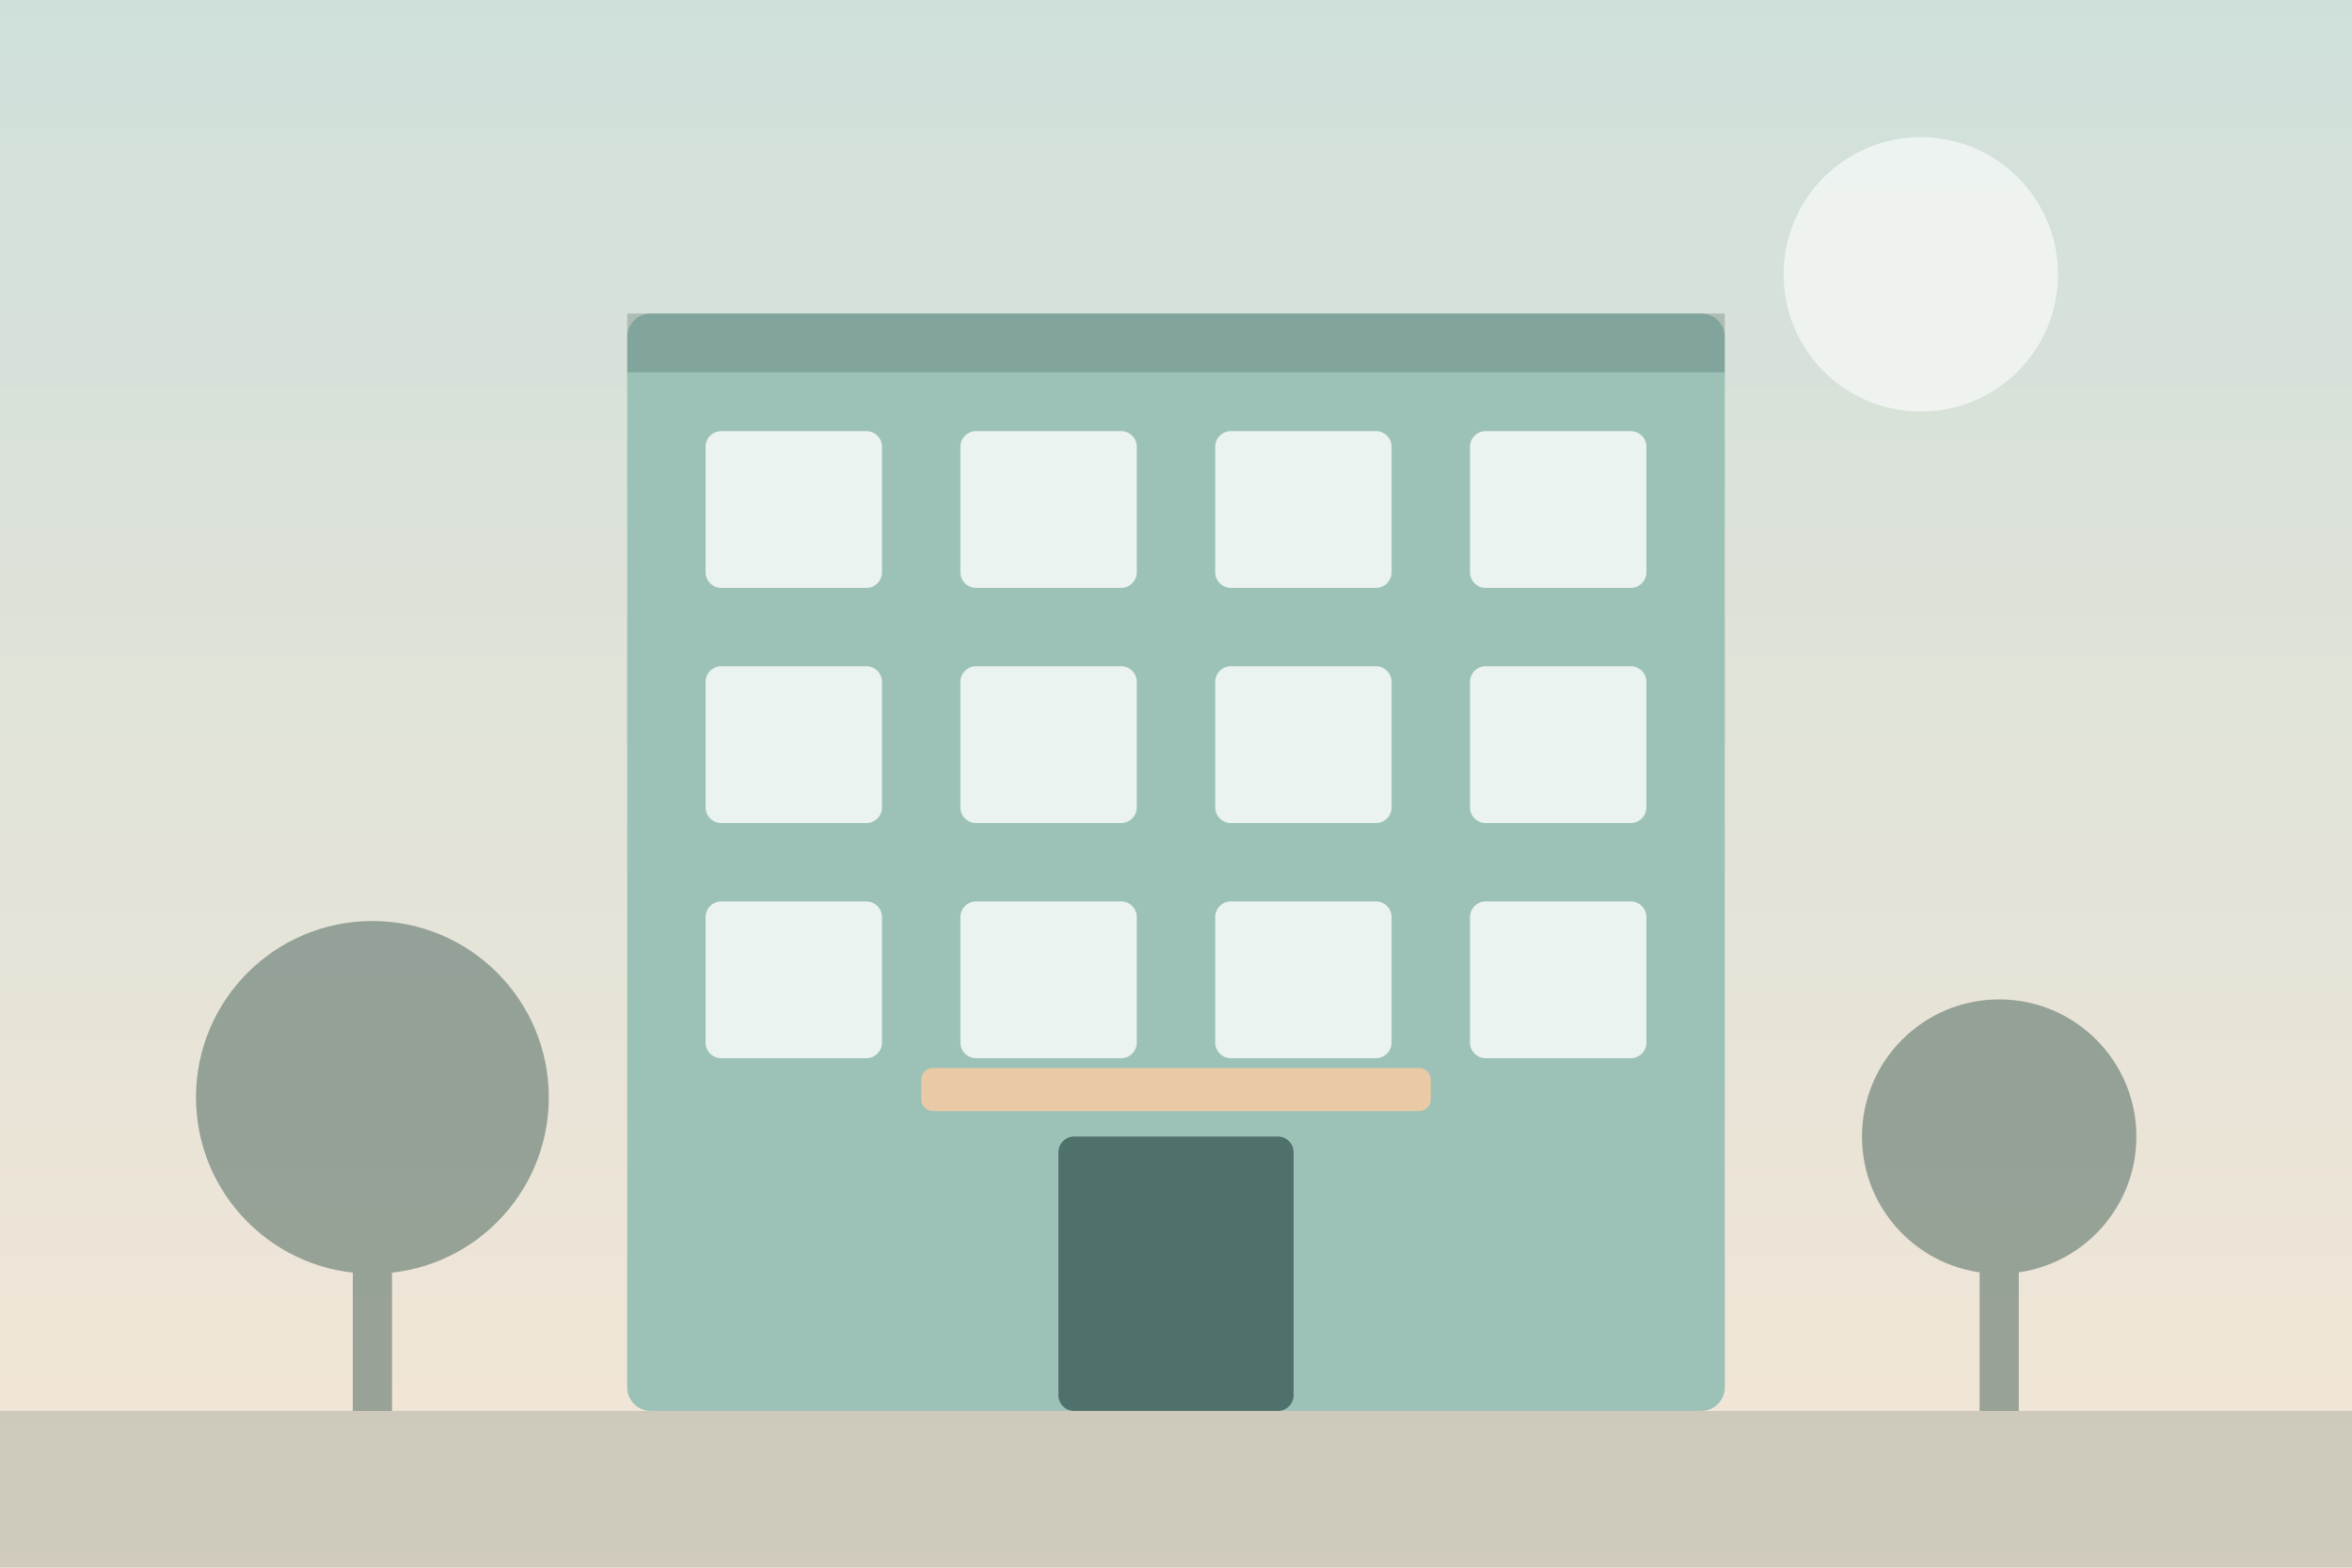
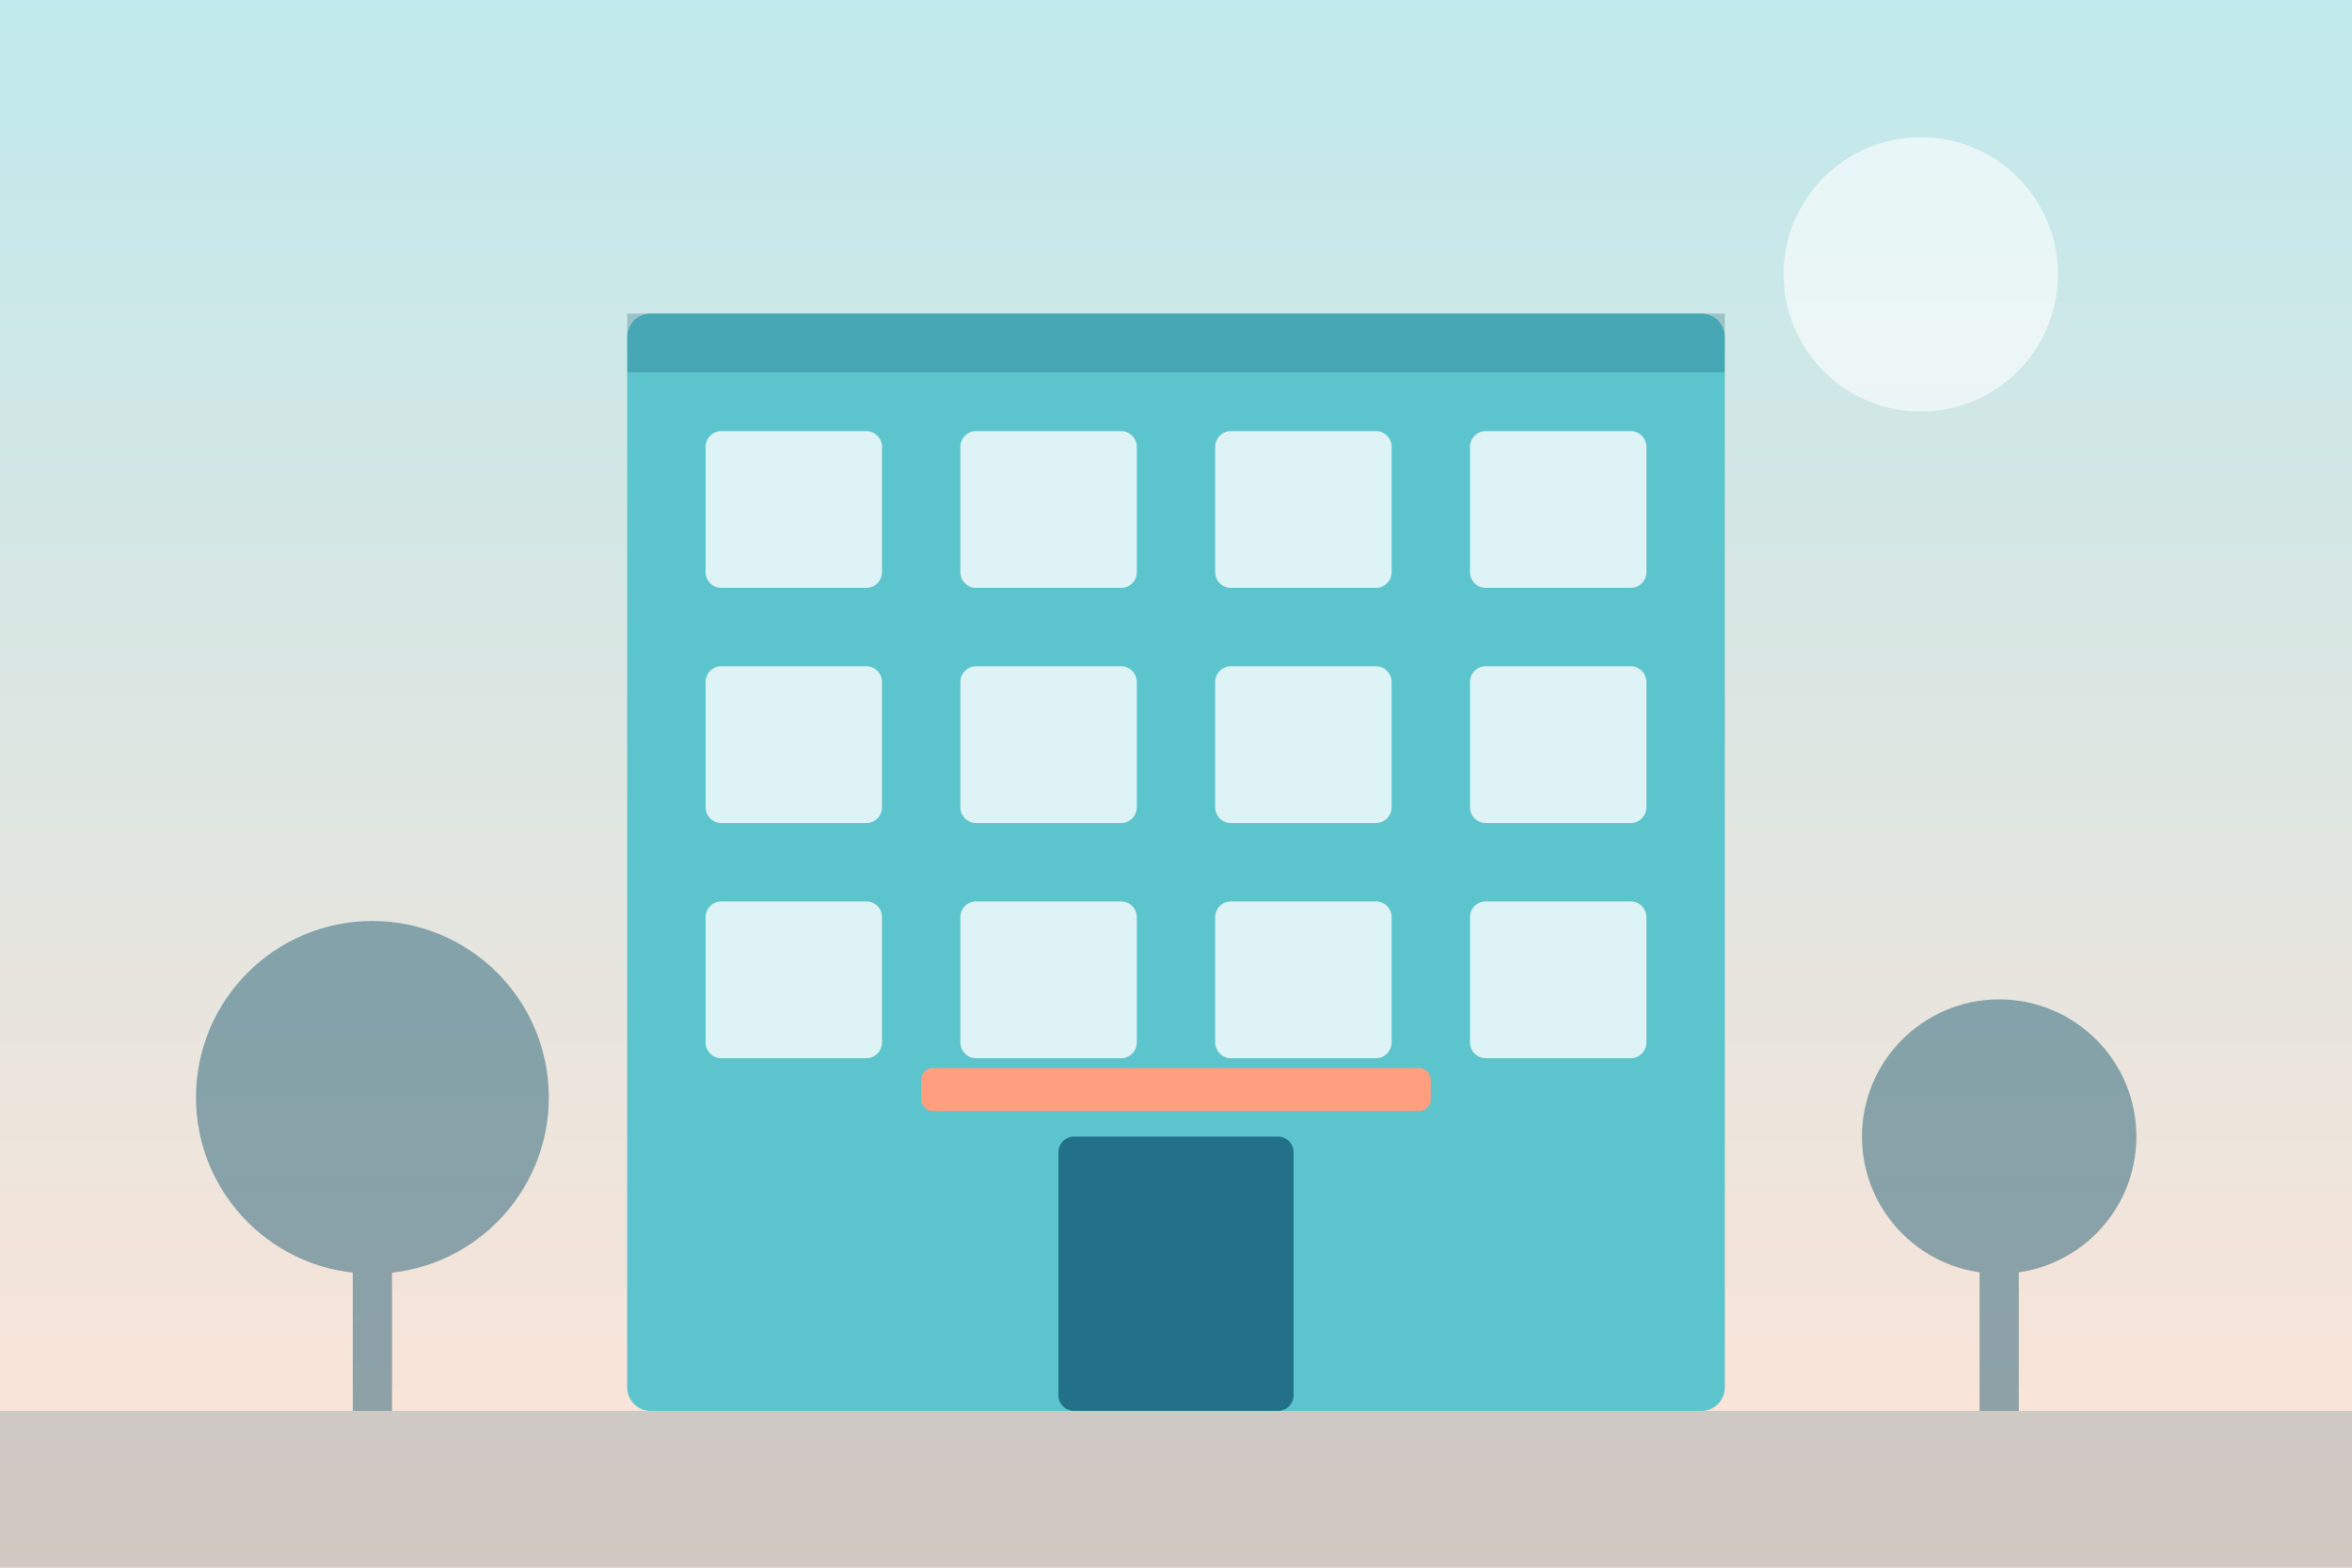
<svg xmlns="http://www.w3.org/2000/svg" viewBox="0 0 1200 800" preserveAspectRatio="xMidYMid slice">
  <defs>
    <linearGradient id="sky" x1="0" y1="0" x2="0" y2="1">
-       <stop offset="0" stop-color="#cfe0da" />
-       <stop offset="1" stop-color="#f4e6d6" />
+       <stop offset="0" stop-color="#bfe9ec" />
+       <stop offset="1" stop-color="#ffe3d6" />
    </linearGradient>
  </defs>
  <rect width="1200" height="800" fill="url(#sky)" />
  <circle cx="980" cy="140" r="70" fill="#fff" opacity=".6" />
-   <rect x="320" y="160" width="560" height="560" rx="12" fill="#9cc2b8" />
-   <rect x="320" y="160" width="560" height="30" fill="#2f4f4a" opacity=".25" />
+   <rect x="320" y="160" width="560" height="560" rx="12" fill="#5cc4cc" />
+   <rect x="320" y="160" width="560" height="30" fill="#0b4f6b" opacity=".25" />
  <rect x="360" y="220" width="90" height="80" rx="8" fill="#fff" opacity=".8" />
  <rect x="490" y="220" width="90" height="80" rx="8" fill="#fff" opacity=".8" />
  <rect x="620" y="220" width="90" height="80" rx="8" fill="#fff" opacity=".8" />
  <rect x="750" y="220" width="90" height="80" rx="8" fill="#fff" opacity=".8" />
  <rect x="360" y="340" width="90" height="80" rx="8" fill="#fff" opacity=".8" />
  <rect x="490" y="340" width="90" height="80" rx="8" fill="#fff" opacity=".8" />
  <rect x="620" y="340" width="90" height="80" rx="8" fill="#fff" opacity=".8" />
  <rect x="750" y="340" width="90" height="80" rx="8" fill="#fff" opacity=".8" />
  <rect x="360" y="460" width="90" height="80" rx="8" fill="#fff" opacity=".8" />
  <rect x="490" y="460" width="90" height="80" rx="8" fill="#fff" opacity=".8" />
  <rect x="620" y="460" width="90" height="80" rx="8" fill="#fff" opacity=".8" />
  <rect x="750" y="460" width="90" height="80" rx="8" fill="#fff" opacity=".8" />
-   <rect x="540" y="580" width="120" height="140" rx="8" fill="#2f4f4a" opacity=".7" />
-   <rect x="470" y="545" width="260" height="22" rx="6" fill="#e9c9a6" />
-   <rect x="0" y="720" width="1200" height="80" fill="#2f4f4a" opacity=".18" />
-   <g fill="#2f4f4a" opacity=".45">
+   <rect x="540" y="580" width="120" height="140" rx="8" fill="#0b4f6b" opacity=".7" />
+   <rect x="470" y="545" width="260" height="22" rx="6" fill="#ff9f80" />
+   <rect x="0" y="720" width="1200" height="80" fill="#0b4f6b" opacity=".18" />
+   <g fill="#0b4f6b" opacity=".45">
    <circle cx="190" cy="560" r="90" />
    <rect x="180" y="600" width="20" height="120" />
    <circle cx="1020" cy="580" r="70" />
    <rect x="1010" y="610" width="20" height="110" />
  </g>
</svg>
